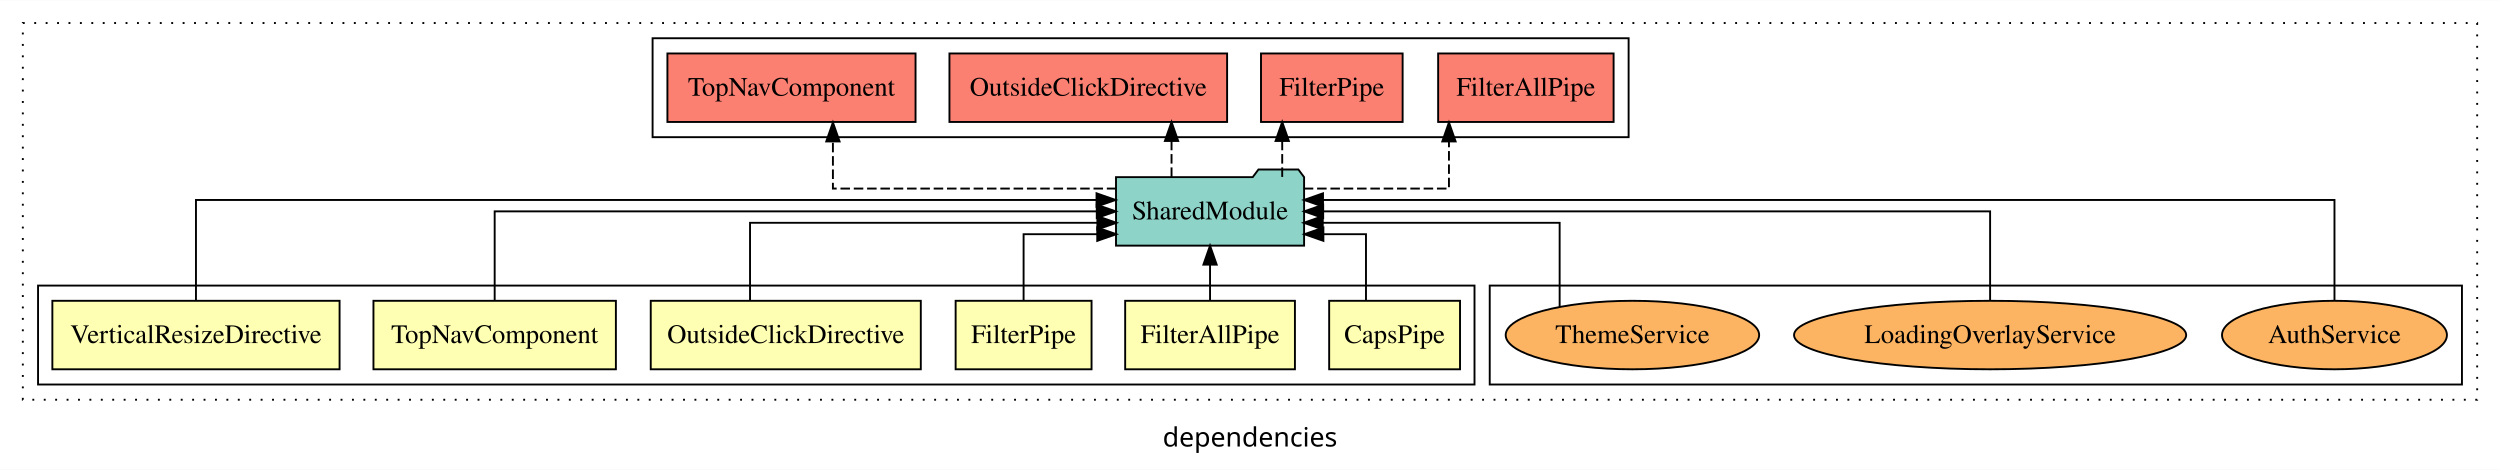
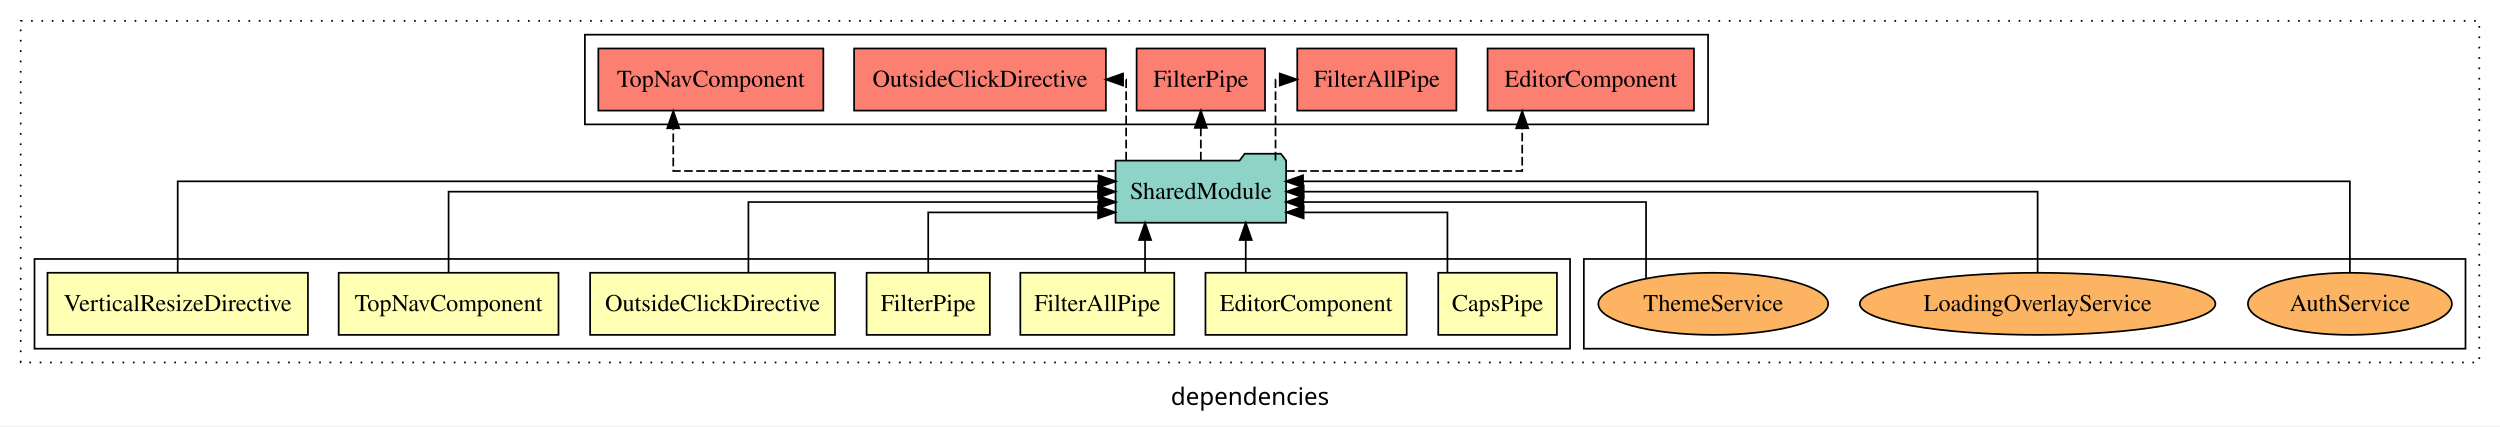
- <svg xmlns="http://www.w3.org/2000/svg" width="1314pt" height="247pt" viewBox="0.00 0.00 1314.00 246.80">
+ <svg xmlns="http://www.w3.org/2000/svg" width="1449pt" height="247pt" viewBox="0.00 0.00 1449.00 246.80">
  <g id="graph0" class="graph" transform="scale(1 1) rotate(0) translate(4 242.8)">
-     <polygon fill="white" stroke="transparent" points="-4,4 -4,-242.8 1310,-242.8 1310,4 -4,4" />
-     <text text-anchor="middle" x="653" y="-8.2" font-family="sans-serif" font-size="14.00">dependencies</text>
+     <polygon fill="white" stroke="transparent" points="-4,4 -4,-242.8 1445,-242.8 1445,4 -4,4" />
+     <text text-anchor="middle" x="720.5" y="-8.2" font-family="sans-serif" font-size="14.00">dependencies</text>
    <g id="clust1" class="cluster">
-       <polygon fill="none" stroke="black" stroke-dasharray="1,5" points="8,-32.8 8,-230.8 1298,-230.8 1298,-32.8 8,-32.8" />
+       <polygon fill="none" stroke="black" stroke-dasharray="1,5" points="8,-32.8 8,-230.8 1433,-230.8 1433,-32.8 8,-32.8" />
    </g>
-     <g id="clust10" class="cluster">
-       <polygon fill="none" stroke="black" points="339,-170.8 339,-222.8 852,-222.8 852,-170.8 339,-170.8" />
-     </g>
-     <g id="clust12" class="cluster">
-       <polygon fill="none" stroke="black" points="779,-40.8 779,-92.8 1290,-92.8 1290,-40.8 779,-40.8" />
+     <g id="clust13" class="cluster">
+       <polygon fill="none" stroke="black" points="914,-40.8 914,-92.8 1425,-92.8 1425,-40.8 914,-40.8" />
    </g>
    <g id="clust2" class="cluster">
-       <polygon fill="none" stroke="black" points="16,-40.8 16,-92.8 771,-92.8 771,-40.8 16,-40.8" />
+       <polygon fill="none" stroke="black" points="16,-40.8 16,-92.8 906,-92.8 906,-40.8 16,-40.8" />
+     </g>
+     <g id="clust11" class="cluster">
+       <polygon fill="none" stroke="black" points="335,-170.8 335,-222.8 986,-222.8 986,-170.8 335,-170.8" />
    </g>
    <g id="node1" class="node">
-       <polygon fill="#ffffb3" stroke="black" points="763.39,-84.8 694.61,-84.8 694.61,-48.8 763.39,-48.8 763.39,-84.8" />
-       <text text-anchor="middle" x="729" y="-62.6" font-family="Times,serif" font-size="14.00">CapsPipe</text>
+       <polygon fill="#ffffb3" stroke="black" points="898.39,-84.8 829.61,-84.8 829.61,-48.8 898.39,-48.8 898.39,-84.8" />
+       <text text-anchor="middle" x="864" y="-62.6" font-family="Times,serif" font-size="14.00">CapsPipe</text>
    </g>
-     <g id="node7" class="node">
-       <polygon fill="#8dd3c7" stroke="black" points="681.43,-149.8 678.43,-153.8 657.43,-153.8 654.43,-149.8 582.57,-149.8 582.57,-113.8 681.43,-113.8 681.43,-149.8" />
-       <text text-anchor="middle" x="632" y="-127.6" font-family="Times,serif" font-size="14.00">SharedModule</text>
+     <g id="node8" class="node">
+       <polygon fill="#8dd3c7" stroke="black" points="741.43,-149.8 738.43,-153.8 717.43,-153.8 714.43,-149.8 642.57,-149.8 642.57,-113.8 741.43,-113.8 741.43,-149.8" />
+       <text text-anchor="middle" x="692" y="-127.6" font-family="Times,serif" font-size="14.00">SharedModule</text>
    </g>
    <g id="edge1" class="edge">
-       <path fill="none" stroke="black" d="M713.96,-85.04C713.96,-100.37 713.96,-119.8 713.96,-119.8 713.96,-119.8 691.57,-119.8 691.57,-119.8" />
-       <polygon fill="black" stroke="black" points="691.57,-116.3 681.57,-119.8 691.57,-123.3 691.57,-116.3" />
+       <path fill="none" stroke="black" d="M834.93,-85.04C834.93,-100.37 834.93,-119.8 834.93,-119.8 834.93,-119.8 751.59,-119.8 751.59,-119.8" />
+       <polygon fill="black" stroke="black" points="751.59,-116.3 741.59,-119.8 751.59,-123.3 751.59,-116.3" />
    </g>
    <g id="node2" class="node">
+       <polygon fill="#ffffb3" stroke="black" points="811.32,-84.8 694.68,-84.8 694.68,-48.8 811.32,-48.8 811.32,-84.8" />
+       <text text-anchor="middle" x="753" y="-62.6" font-family="Times,serif" font-size="14.00">EditorComponent</text>
+     </g>
+     <g id="edge2" class="edge">
+       <path fill="none" stroke="black" d="M718.03,-84.91C718.03,-84.91 718.03,-103.79 718.03,-103.79" />
+       <polygon fill="black" stroke="black" points="714.53,-103.79 718.03,-113.79 721.53,-103.79 714.53,-103.79" />
+     </g>
+     <g id="node3" class="node">
      <polygon fill="#ffffb3" stroke="black" points="676.61,-84.8 587.39,-84.8 587.39,-48.8 676.61,-48.8 676.61,-84.8" />
      <text text-anchor="middle" x="632" y="-62.6" font-family="Times,serif" font-size="14.00">FilterAllPipe</text>
    </g>
-     <g id="edge2" class="edge">
-       <path fill="none" stroke="black" d="M632,-84.91C632,-84.91 632,-103.79 632,-103.79" />
-       <polygon fill="black" stroke="black" points="628.5,-103.79 632,-113.79 635.5,-103.79 628.5,-103.79" />
+     <g id="edge3" class="edge">
+       <path fill="none" stroke="black" d="M659.67,-84.91C659.67,-84.91 659.67,-103.79 659.67,-103.79" />
+       <polygon fill="black" stroke="black" points="656.17,-103.79 659.67,-113.79 663.17,-103.79 656.17,-103.79" />
    </g>
-     <g id="node3" class="node">
+     <g id="node4" class="node">
      <polygon fill="#ffffb3" stroke="black" points="569.72,-84.8 498.28,-84.8 498.28,-48.8 569.72,-48.8 569.72,-84.8" />
      <text text-anchor="middle" x="534" y="-62.6" font-family="Times,serif" font-size="14.00">FilterPipe</text>
    </g>
-     <g id="edge3" class="edge">
-       <path fill="none" stroke="black" d="M534,-85.04C534,-100.37 534,-119.8 534,-119.8 534,-119.8 572.71,-119.8 572.71,-119.8" />
-       <polygon fill="black" stroke="black" points="572.71,-123.3 582.71,-119.8 572.71,-116.3 572.71,-123.3" />
+     <g id="edge4" class="edge">
+       <path fill="none" stroke="black" d="M534,-85.04C534,-100.37 534,-119.8 534,-119.8 534,-119.8 632.44,-119.8 632.44,-119.8" />
+       <polygon fill="black" stroke="black" points="632.44,-123.3 642.44,-119.8 632.44,-116.3 632.44,-123.3" />
    </g>
-     <g id="node4" class="node">
+     <g id="node5" class="node">
      <polygon fill="#ffffb3" stroke="black" points="479.97,-84.8 338.03,-84.8 338.03,-48.8 479.97,-48.8 479.97,-84.8" />
      <text text-anchor="middle" x="409" y="-62.6" font-family="Times,serif" font-size="14.00">OutsideClickDirective</text>
    </g>
-     <g id="edge4" class="edge">
-       <path fill="none" stroke="black" d="M390.22,-84.82C390.22,-102.17 390.22,-125.8 390.22,-125.8 390.22,-125.8 572.78,-125.8 572.78,-125.8" />
-       <polygon fill="black" stroke="black" points="572.78,-129.3 582.78,-125.8 572.78,-122.3 572.78,-129.3" />
+     <g id="edge5" class="edge">
+       <path fill="none" stroke="black" d="M429.78,-84.82C429.78,-102.17 429.78,-125.8 429.78,-125.8 429.78,-125.8 632.68,-125.8 632.68,-125.8" />
+       <polygon fill="black" stroke="black" points="632.68,-129.3 642.68,-125.8 632.68,-122.3 632.68,-129.3" />
    </g>
-     <g id="node5" class="node">
+     <g id="node6" class="node">
      <polygon fill="#ffffb3" stroke="black" points="319.71,-84.8 192.29,-84.8 192.29,-48.8 319.71,-48.8 319.71,-84.8" />
      <text text-anchor="middle" x="256" y="-62.6" font-family="Times,serif" font-size="14.00">TopNavComponent</text>
    </g>
-     <g id="edge5" class="edge">
-       <path fill="none" stroke="black" d="M256,-84.91C256,-104.14 256,-131.8 256,-131.8 256,-131.8 572.46,-131.8 572.46,-131.8" />
-       <polygon fill="black" stroke="black" points="572.46,-135.3 582.46,-131.8 572.46,-128.3 572.46,-135.3" />
+     <g id="edge6" class="edge">
+       <path fill="none" stroke="black" d="M256,-84.91C256,-104.14 256,-131.8 256,-131.8 256,-131.8 632.41,-131.8 632.41,-131.8" />
+       <polygon fill="black" stroke="black" points="632.41,-135.3 642.41,-131.8 632.41,-128.3 632.41,-135.3" />
    </g>
-     <g id="node6" class="node">
+     <g id="node7" class="node">
      <polygon fill="#ffffb3" stroke="black" points="174.48,-84.8 23.52,-84.8 23.52,-48.8 174.48,-48.8 174.48,-84.8" />
      <text text-anchor="middle" x="99" y="-62.6" font-family="Times,serif" font-size="14.00">VerticalResizeDirective</text>
    </g>
-     <g id="edge6" class="edge">
-       <path fill="none" stroke="black" d="M99,-85.08C99,-106.12 99,-137.8 99,-137.8 99,-137.8 572.34,-137.8 572.34,-137.8" />
-       <polygon fill="black" stroke="black" points="572.34,-141.3 582.34,-137.8 572.34,-134.3 572.34,-141.3" />
-     </g>
-     <g id="node8" class="node">
-       <polygon fill="#fb8072" stroke="black" points="844.11,-214.8 751.89,-214.8 751.89,-178.8 844.11,-178.8 844.11,-214.8" />
-       <text text-anchor="middle" x="798" y="-192.6" font-family="Times,serif" font-size="14.00">FilterAllPipe </text>
-     </g>
    <g id="edge7" class="edge">
-       <path fill="none" stroke="black" stroke-dasharray="5,2" d="M681.27,-143.8C716.45,-143.8 757.57,-143.8 757.57,-143.8 757.57,-143.8 757.57,-168.56 757.57,-168.56" />
-       <polygon fill="black" stroke="black" points="754.07,-168.56 757.57,-178.56 761.07,-168.56 754.07,-168.56" />
+       <path fill="none" stroke="black" d="M99,-85.08C99,-106.12 99,-137.8 99,-137.8 99,-137.8 632.71,-137.8 632.71,-137.8" />
+       <polygon fill="black" stroke="black" points="632.71,-141.3 642.71,-137.8 632.71,-134.3 632.71,-141.3" />
    </g>
    <g id="node9" class="node">
-       <polygon fill="#fb8072" stroke="black" points="733.22,-214.8 658.78,-214.8 658.78,-178.8 733.22,-178.8 733.22,-214.8" />
-       <text text-anchor="middle" x="696" y="-192.6" font-family="Times,serif" font-size="14.00">FilterPipe </text>
+       <polygon fill="#fb8072" stroke="black" points="977.82,-214.8 858.18,-214.8 858.18,-178.8 977.82,-178.8 977.82,-214.8" />
+       <text text-anchor="middle" x="918" y="-192.6" font-family="Times,serif" font-size="14.00">EditorComponent </text>
    </g>
    <g id="edge8" class="edge">
-       <path fill="none" stroke="black" stroke-dasharray="5,2" d="M669.93,-149.91C669.93,-149.91 669.93,-168.79 669.93,-168.79" />
-       <polygon fill="black" stroke="black" points="666.43,-168.79 669.93,-178.79 673.43,-168.79 666.43,-168.79" />
+       <path fill="none" stroke="black" stroke-dasharray="5,2" d="M741.43,-143.8C796.61,-143.8 878.27,-143.8 878.27,-143.8 878.27,-143.8 878.27,-168.56 878.27,-168.56" />
+       <polygon fill="black" stroke="black" points="874.77,-168.56 878.27,-178.56 881.77,-168.56 874.77,-168.56" />
    </g>
    <g id="node10" class="node">
-       <polygon fill="#fb8072" stroke="black" points="640.97,-214.8 495.03,-214.8 495.03,-178.8 640.97,-178.8 640.97,-214.8" />
-       <text text-anchor="middle" x="568" y="-192.6" font-family="Times,serif" font-size="14.00">OutsideClickDirective </text>
+       <polygon fill="#fb8072" stroke="black" points="840.11,-214.8 747.89,-214.8 747.89,-178.8 840.11,-178.8 840.11,-214.8" />
+       <text text-anchor="middle" x="794" y="-192.6" font-family="Times,serif" font-size="14.00">FilterAllPipe </text>
    </g>
    <g id="edge9" class="edge">
-       <path fill="none" stroke="black" stroke-dasharray="5,2" d="M611.76,-149.91C611.76,-149.91 611.76,-168.79 611.76,-168.79" />
-       <polygon fill="black" stroke="black" points="608.26,-168.79 611.76,-178.79 615.26,-168.79 608.26,-168.79" />
+       <path fill="none" stroke="black" stroke-dasharray="5,2" d="M735.29,-149.91C735.29,-169.14 735.29,-196.8 735.29,-196.8 735.29,-196.8 737.74,-196.8 737.74,-196.8" />
+       <polygon fill="black" stroke="black" points="737.74,-200.3 747.74,-196.8 737.74,-193.3 737.74,-200.3" />
    </g>
    <g id="node11" class="node">
-       <polygon fill="#fb8072" stroke="black" points="477.21,-214.8 346.79,-214.8 346.79,-178.8 477.21,-178.8 477.21,-214.8" />
-       <text text-anchor="middle" x="412" y="-192.6" font-family="Times,serif" font-size="14.00">TopNavComponent </text>
+       <polygon fill="#fb8072" stroke="black" points="729.22,-214.8 654.78,-214.8 654.78,-178.8 729.22,-178.8 729.22,-214.8" />
+       <text text-anchor="middle" x="692" y="-192.6" font-family="Times,serif" font-size="14.00">FilterPipe </text>
    </g>
    <g id="edge10" class="edge">
-       <path fill="none" stroke="black" stroke-dasharray="5,2" d="M582.75,-143.8C524.04,-143.8 433.78,-143.8 433.78,-143.8 433.78,-143.8 433.78,-168.56 433.78,-168.56" />
-       <polygon fill="black" stroke="black" points="430.28,-168.56 433.78,-178.56 437.28,-168.56 430.28,-168.56" />
+       <path fill="none" stroke="black" stroke-dasharray="5,2" d="M692,-149.91C692,-149.91 692,-168.79 692,-168.79" />
+       <polygon fill="black" stroke="black" points="688.5,-168.79 692,-178.79 695.5,-168.79 688.5,-168.79" />
    </g>
    <g id="node12" class="node">
-       <ellipse fill="#fdb462" stroke="black" cx="1223" cy="-66.8" rx="59.11" ry="18" />
-       <text text-anchor="middle" x="1223" y="-62.6" font-family="Times,serif" font-size="14.00">AuthService</text>
+       <polygon fill="#fb8072" stroke="black" points="636.97,-214.8 491.03,-214.8 491.03,-178.8 636.97,-178.8 636.97,-214.8" />
+       <text text-anchor="middle" x="564" y="-192.6" font-family="Times,serif" font-size="14.00">OutsideClickDirective </text>
    </g>
    <g id="edge11" class="edge">
-       <path fill="none" stroke="black" d="M1223,-85.08C1223,-106.12 1223,-137.8 1223,-137.8 1223,-137.8 691.37,-137.8 691.37,-137.8" />
-       <polygon fill="black" stroke="black" points="691.37,-134.3 681.37,-137.8 691.37,-141.3 691.37,-134.3" />
+       <path fill="none" stroke="black" stroke-dasharray="5,2" d="M648.71,-149.91C648.71,-169.14 648.71,-196.8 648.71,-196.8 648.71,-196.8 646.93,-196.8 646.93,-196.8" />
+       <polygon fill="black" stroke="black" points="646.93,-193.3 636.93,-196.8 646.93,-200.3 646.93,-193.3" />
    </g>
    <g id="node13" class="node">
-       <ellipse fill="#fdb462" stroke="black" cx="1042" cy="-66.8" rx="103.06" ry="18" />
-       <text text-anchor="middle" x="1042" y="-62.6" font-family="Times,serif" font-size="14.00">LoadingOverlayService</text>
+       <polygon fill="#fb8072" stroke="black" points="473.21,-214.8 342.79,-214.8 342.79,-178.8 473.21,-178.8 473.21,-214.8" />
+       <text text-anchor="middle" x="408" y="-192.6" font-family="Times,serif" font-size="14.00">TopNavComponent </text>
    </g>
    <g id="edge12" class="edge">
-       <path fill="none" stroke="black" d="M1042,-84.91C1042,-104.14 1042,-131.8 1042,-131.8 1042,-131.8 691.46,-131.8 691.46,-131.8" />
-       <polygon fill="black" stroke="black" points="691.46,-128.3 681.46,-131.8 691.46,-135.3 691.46,-128.3" />
+       <path fill="none" stroke="black" stroke-dasharray="5,2" d="M642.53,-143.8C555.99,-143.8 386.22,-143.8 386.22,-143.8 386.22,-143.8 386.22,-168.56 386.22,-168.56" />
+       <polygon fill="black" stroke="black" points="382.72,-168.56 386.22,-178.56 389.72,-168.56 382.72,-168.56" />
    </g>
    <g id="node14" class="node">
-       <ellipse fill="#fdb462" stroke="black" cx="854" cy="-66.8" rx="66.61" ry="18" />
-       <text text-anchor="middle" x="854" y="-62.6" font-family="Times,serif" font-size="14.00">ThemeService</text>
+       <ellipse fill="#fdb462" stroke="black" cx="1358" cy="-66.8" rx="59.11" ry="18" />
+       <text text-anchor="middle" x="1358" y="-62.6" font-family="Times,serif" font-size="14.00">AuthService</text>
    </g>
    <g id="edge13" class="edge">
-       <path fill="none" stroke="black" d="M815.75,-81.69C815.75,-99.17 815.75,-125.8 815.75,-125.8 815.75,-125.8 691.24,-125.8 691.24,-125.8" />
-       <polygon fill="black" stroke="black" points="691.24,-122.3 681.24,-125.8 691.24,-129.3 691.24,-122.3" />
+       <path fill="none" stroke="black" d="M1358,-85.08C1358,-106.12 1358,-137.8 1358,-137.8 1358,-137.8 751.24,-137.8 751.24,-137.8" />
+       <polygon fill="black" stroke="black" points="751.24,-134.3 741.24,-137.8 751.24,-141.3 751.24,-134.3" />
+     </g>
+     <g id="node15" class="node">
+       <ellipse fill="#fdb462" stroke="black" cx="1177" cy="-66.8" rx="103.06" ry="18" />
+       <text text-anchor="middle" x="1177" y="-62.6" font-family="Times,serif" font-size="14.00">LoadingOverlayService</text>
+     </g>
+     <g id="edge14" class="edge">
+       <path fill="none" stroke="black" d="M1177,-84.91C1177,-104.14 1177,-131.8 1177,-131.8 1177,-131.8 751.62,-131.8 751.62,-131.8" />
+       <polygon fill="black" stroke="black" points="751.62,-128.3 741.62,-131.8 751.62,-135.3 751.62,-128.3" />
+     </g>
+     <g id="node16" class="node">
+       <ellipse fill="#fdb462" stroke="black" cx="989" cy="-66.8" rx="66.61" ry="18" />
+       <text text-anchor="middle" x="989" y="-62.6" font-family="Times,serif" font-size="14.00">ThemeService</text>
+     </g>
+     <g id="edge15" class="edge">
+       <path fill="none" stroke="black" d="M950.05,-81.69C950.05,-99.17 950.05,-125.8 950.05,-125.8 950.05,-125.8 751.45,-125.8 751.45,-125.8" />
+       <polygon fill="black" stroke="black" points="751.45,-122.3 741.45,-125.8 751.45,-129.3 751.45,-122.3" />
    </g>
  </g>
</svg>
